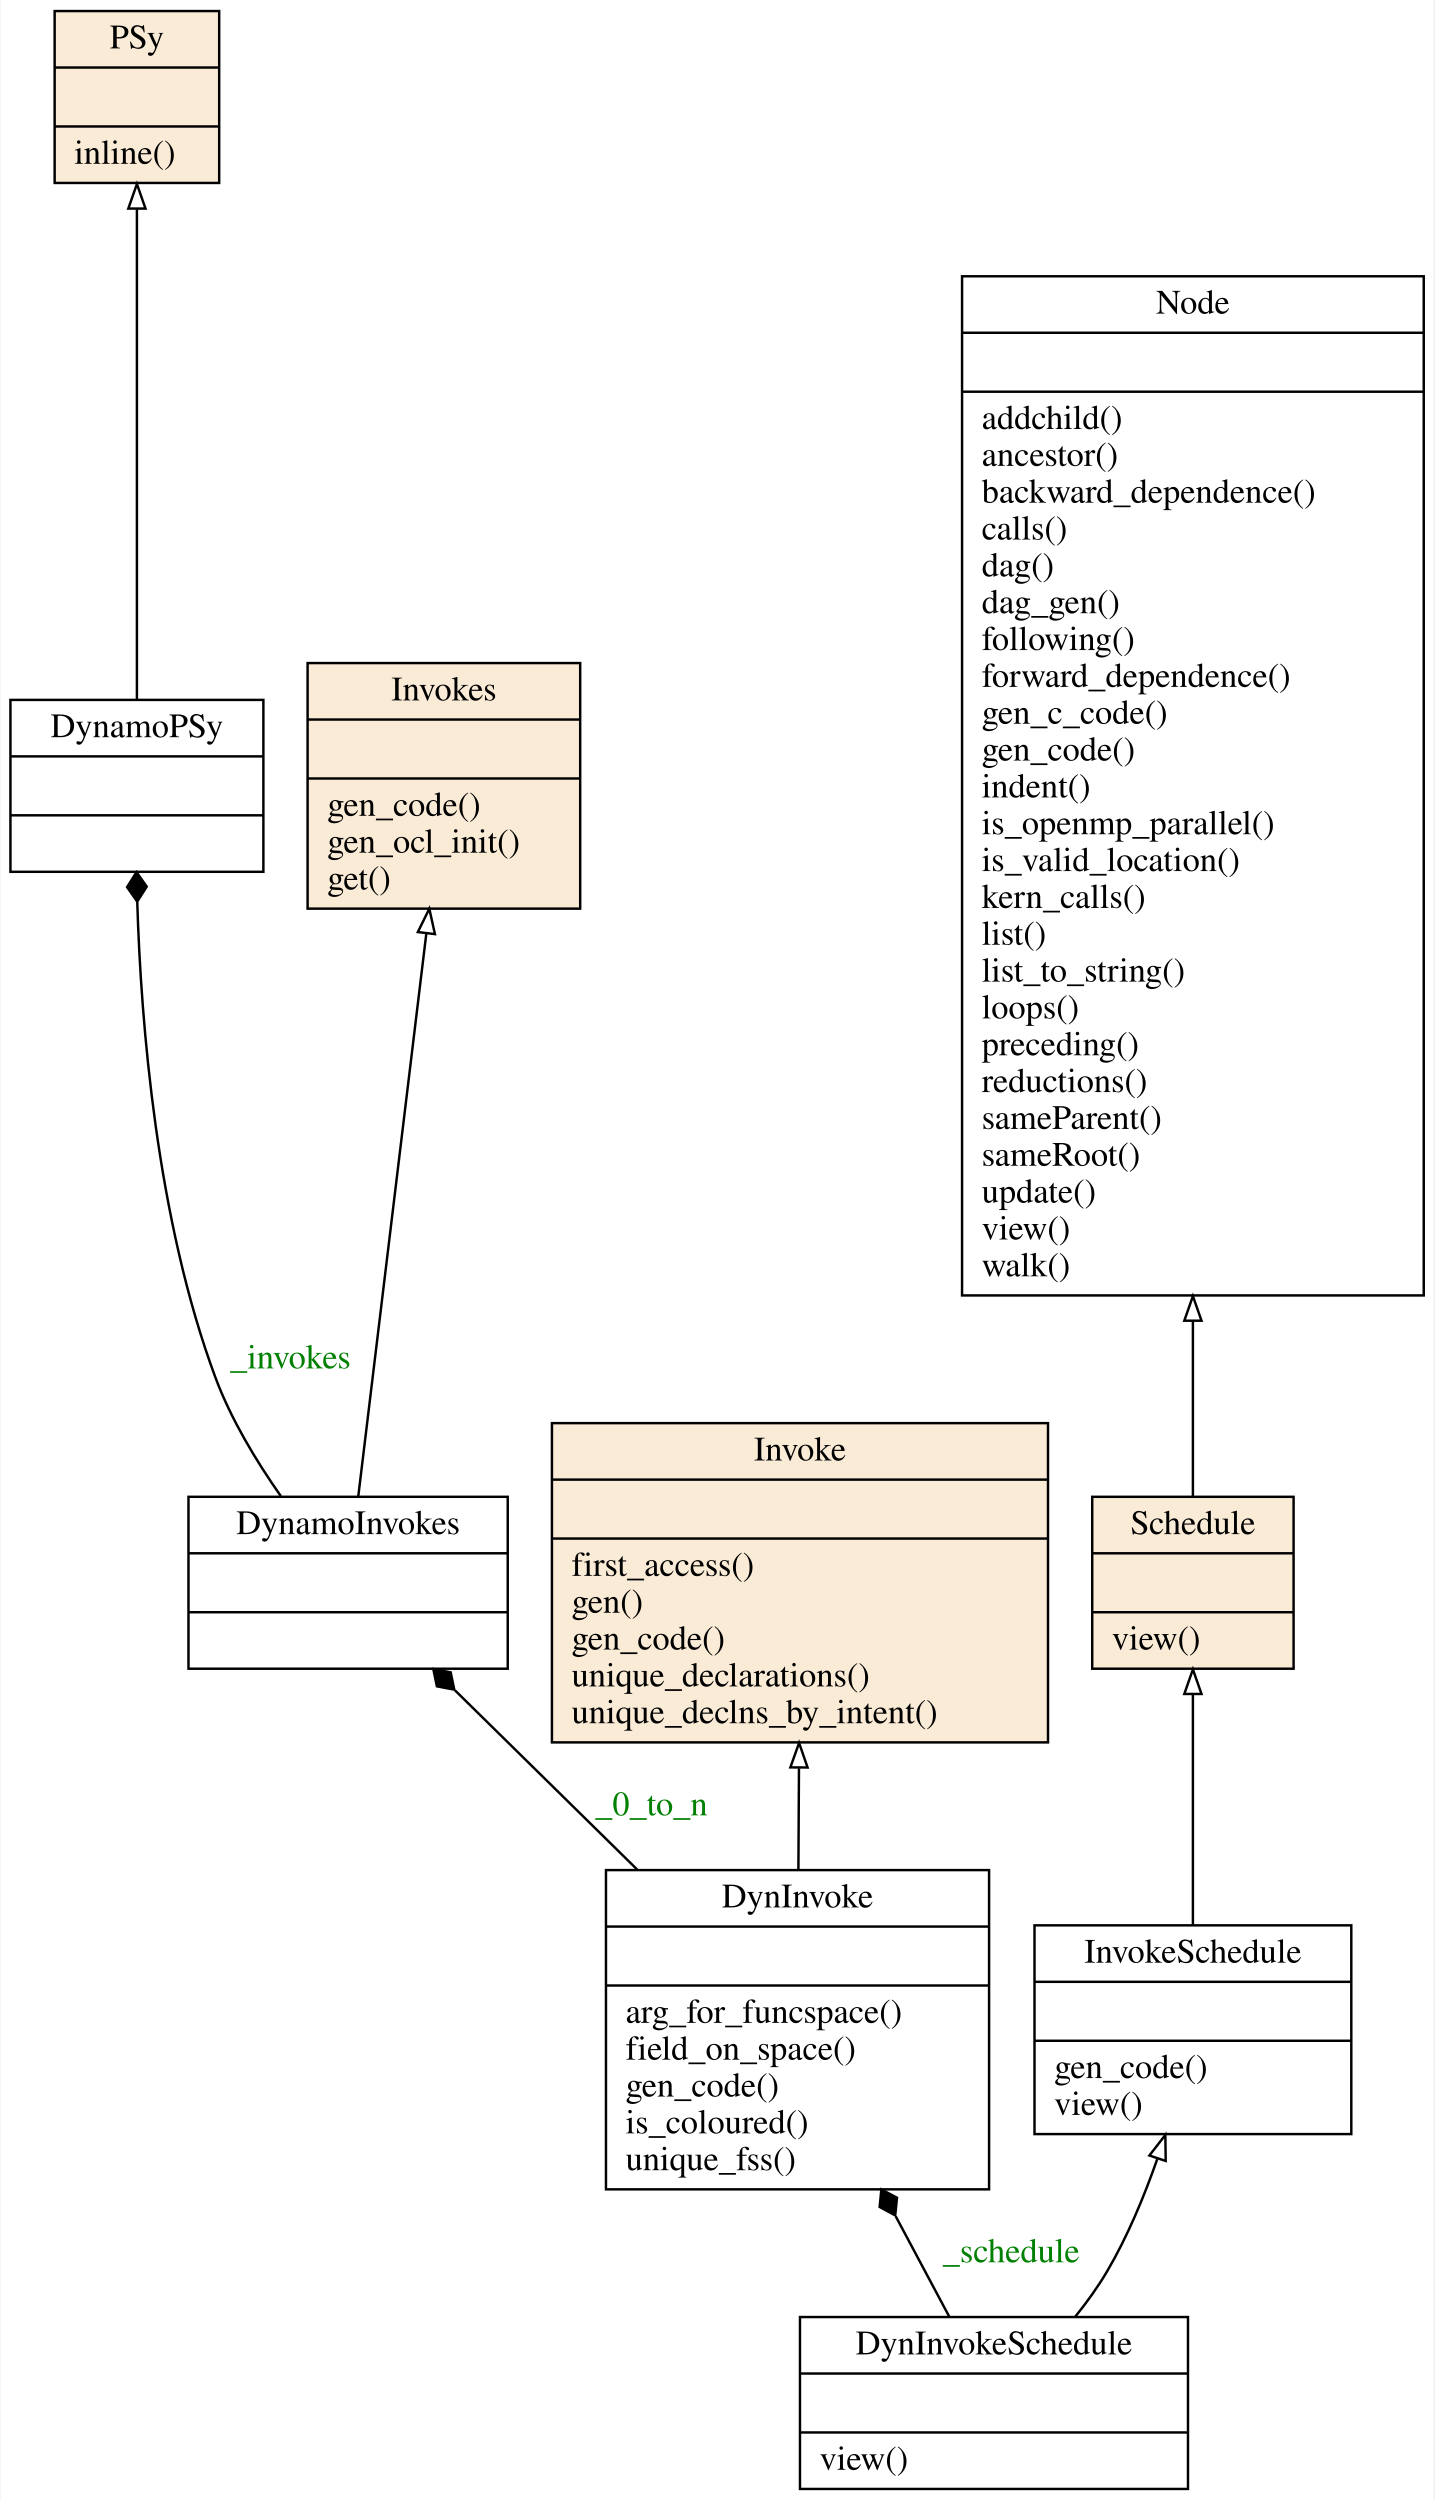
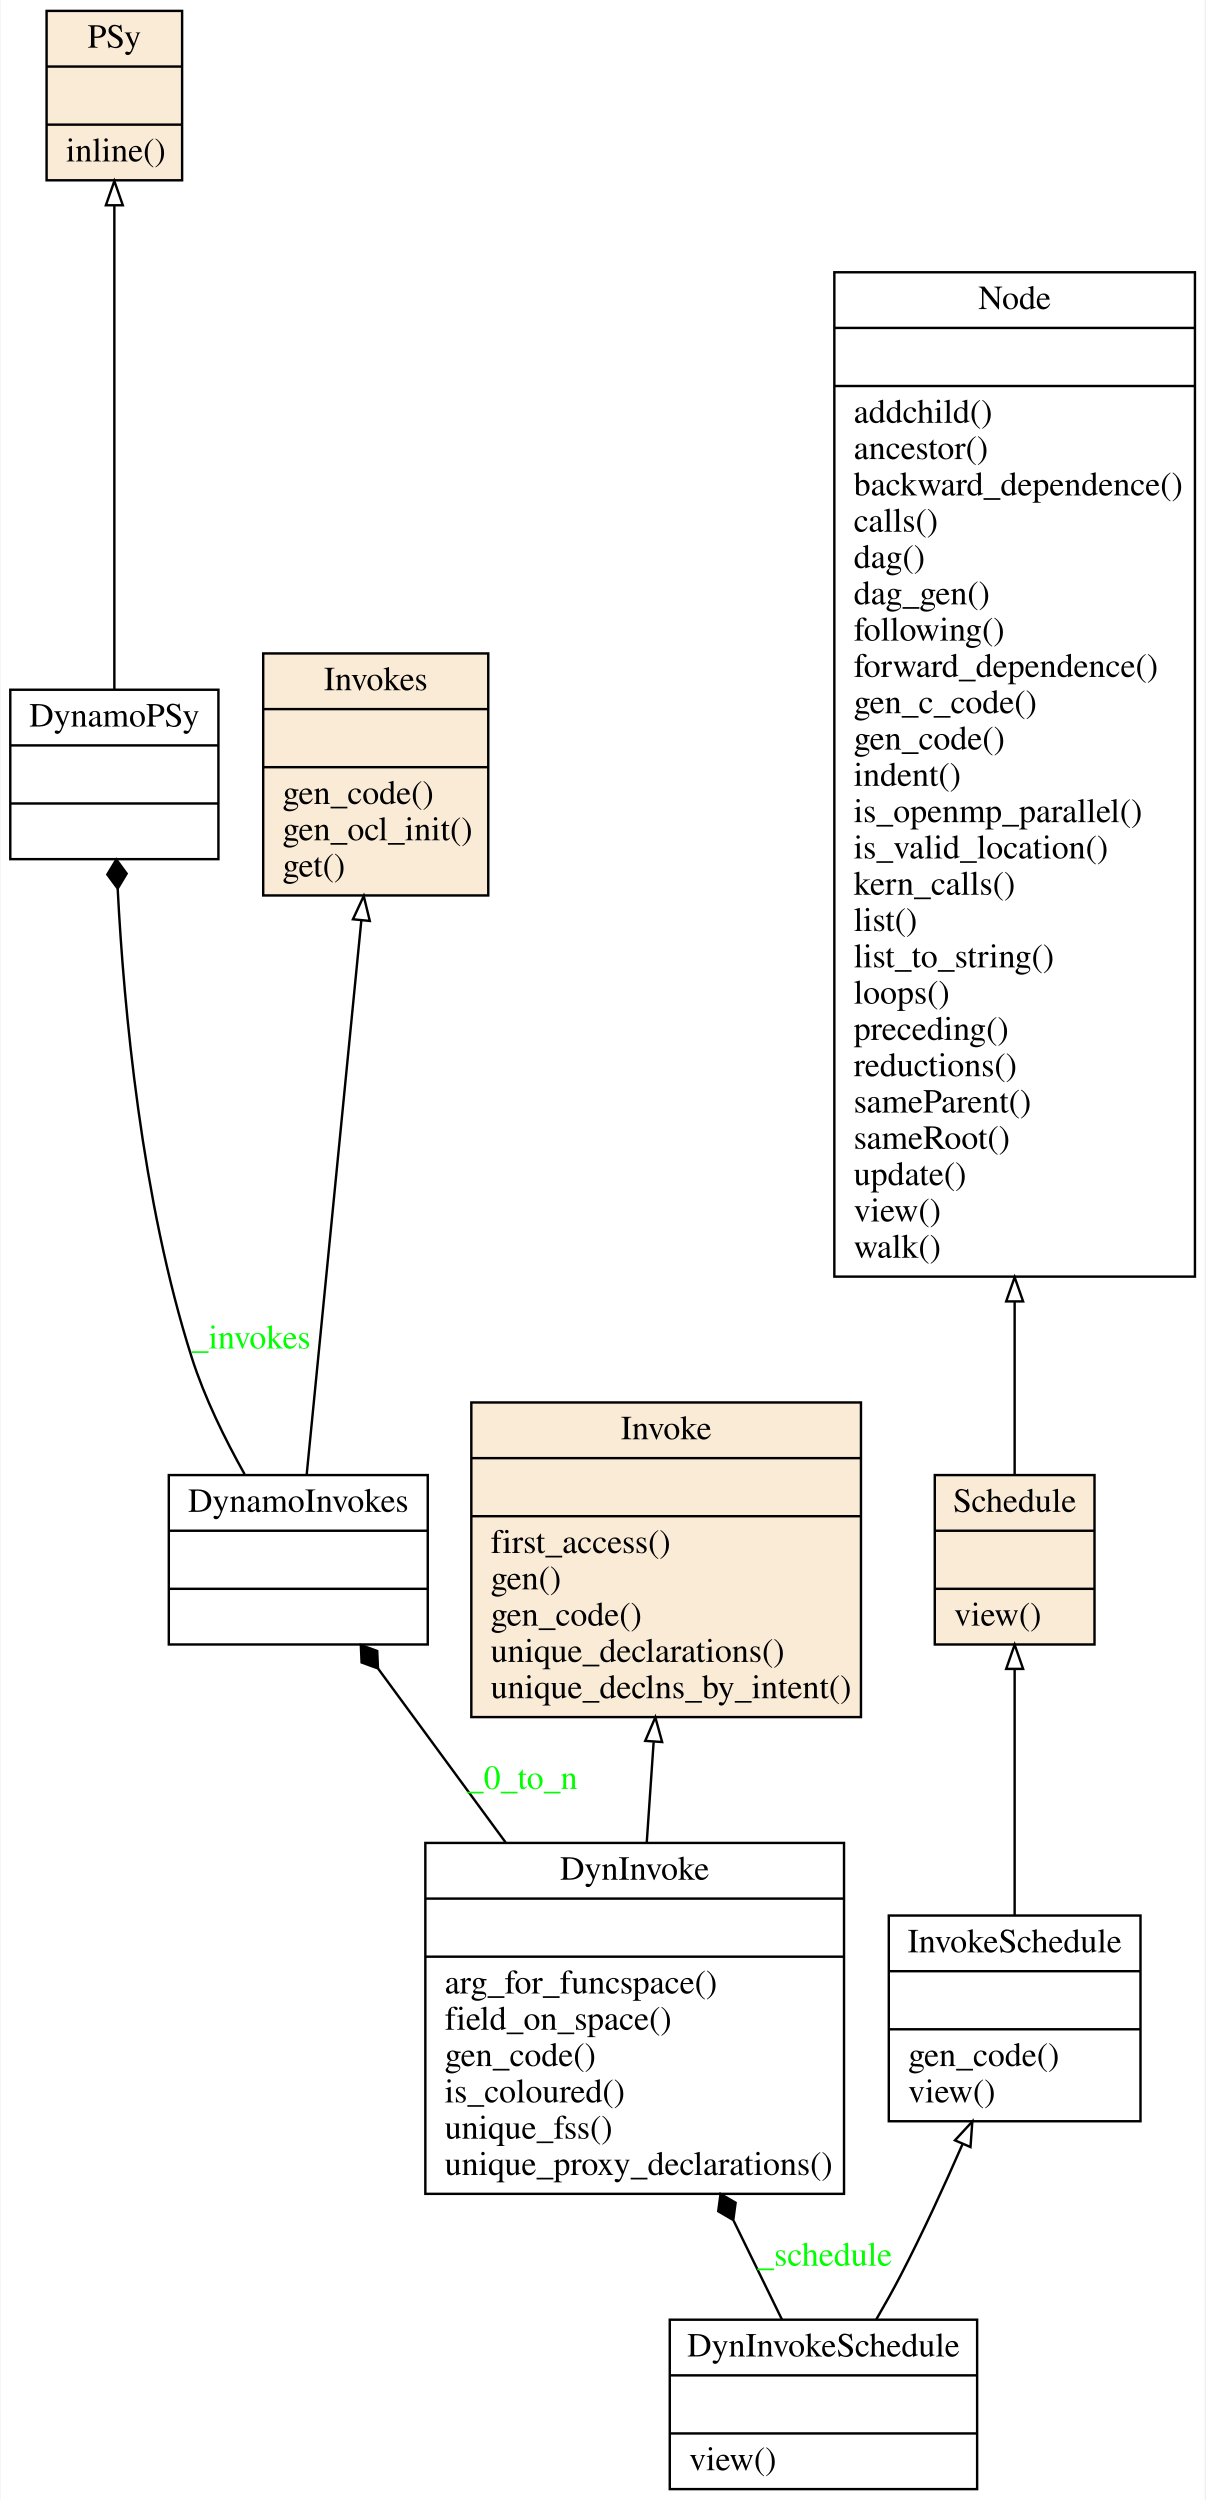
- <svg xmlns="http://www.w3.org/2000/svg" width="584pt" height="1018pt" viewBox="0.00 0.00 583.50 1018.00">
-   <g id="graph0" class="graph" transform="scale(1 1) rotate(0) translate(4 1014)">
-     <polygon fill="white" stroke="transparent" points="-4,4 -4,-1014 579.5,-1014 579.5,4 -4,4" />
+ <svg xmlns="http://www.w3.org/2000/svg" width="498pt" height="1033pt" viewBox="0.00 0.00 497.50 1033.00">
+   <g id="graph0" class="graph" transform="scale(1 1) rotate(0) translate(4 1029)">
+     <polygon fill="#ffffff" stroke="transparent" points="-4,4 -4,-1029 493.5,-1029 493.5,4 -4,4" />
    <g id="node1" class="node">
-       <polygon fill="none" stroke="black" points="242.5,-122.5 242.5,-252.5 398.5,-252.5 398.5,-122.5 242.5,-122.5" />
-       <text text-anchor="middle" x="320.5" y="-237.3" font-family="Times,serif" font-size="14.00">DynInvoke</text>
-       <polyline fill="none" stroke="black" points="242.5,-229.5 398.5,-229.5 " />
-       <polyline fill="none" stroke="black" points="242.5,-205.5 398.5,-205.5 " />
-       <text text-anchor="start" x="250.5" y="-190.3" font-family="Times,serif" font-size="14.00">arg_for_funcspace()</text>
-       <text text-anchor="start" x="250.5" y="-175.3" font-family="Times,serif" font-size="14.00">field_on_space()</text>
-       <text text-anchor="start" x="250.5" y="-160.3" font-family="Times,serif" font-size="14.00">gen_code()</text>
-       <text text-anchor="start" x="250.5" y="-145.3" font-family="Times,serif" font-size="14.00">is_coloured()</text>
-       <text text-anchor="start" x="250.5" y="-130.3" font-family="Times,serif" font-size="14.00">unique_fss()</text>
+       <polygon fill="none" stroke="#000000" points="171.5,-122.5 171.5,-267.5 344.5,-267.5 344.5,-122.5 171.5,-122.5" />
+       <text text-anchor="middle" x="258" y="-252.3" font-family="Times,serif" font-size="14.00" fill="#000000">DynInvoke</text>
+       <polyline fill="none" stroke="#000000" points="171.5,-244.5 344.5,-244.5 " />
+       <polyline fill="none" stroke="#000000" points="171.5,-220.5 344.5,-220.5 " />
+       <text text-anchor="start" x="179.5" y="-205.3" font-family="Times,serif" font-size="14.00" fill="#000000">arg_for_funcspace()</text>
+       <text text-anchor="start" x="179.5" y="-190.3" font-family="Times,serif" font-size="14.00" fill="#000000">field_on_space()</text>
+       <text text-anchor="start" x="179.5" y="-175.3" font-family="Times,serif" font-size="14.00" fill="#000000">gen_code()</text>
+       <text text-anchor="start" x="179.5" y="-160.3" font-family="Times,serif" font-size="14.00" fill="#000000">is_coloured()</text>
+       <text text-anchor="start" x="179.5" y="-145.3" font-family="Times,serif" font-size="14.00" fill="#000000">unique_fss()</text>
+       <text text-anchor="start" x="179.5" y="-130.3" font-family="Times,serif" font-size="14.00" fill="#000000">unique_proxy_declarations()</text>
    </g>
    <g id="node3" class="node">
-       <polygon fill="none" stroke="black" points="72.5,-334.5 72.5,-404.5 202.5,-404.5 202.5,-334.5 72.5,-334.5" />
-       <text text-anchor="middle" x="137.5" y="-389.3" font-family="Times,serif" font-size="14.00">DynamoInvokes</text>
-       <polyline fill="none" stroke="black" points="72.5,-381.5 202.5,-381.5 " />
-       <polyline fill="none" stroke="black" points="72.5,-357.5 202.5,-357.5 " />
-       <text text-anchor="middle" x="137.5" y="-342.3" font-family="Times,serif" font-size="14.00"> </text>
+       <polygon fill="none" stroke="#000000" points="65.5,-349.5 65.5,-419.5 172.5,-419.5 172.5,-349.5 65.5,-349.5" />
+       <text text-anchor="middle" x="119" y="-404.3" font-family="Times,serif" font-size="14.00" fill="#000000">DynamoInvokes</text>
+       <polyline fill="none" stroke="#000000" points="65.5,-396.5 172.5,-396.5 " />
+       <polyline fill="none" stroke="#000000" points="65.5,-372.5 172.5,-372.5 " />
+       <text text-anchor="middle" x="119" y="-357.3" font-family="Times,serif" font-size="14.00" fill="#000000"> </text>
    </g>
    <g id="edge2" class="edge">
-       <path fill="none" stroke="black" d="M255.21,-252.72C230.58,-276.95 203.18,-303.89 181.02,-325.69" />
-       <polygon fill="black" stroke="black" points="180.74,-325.97 179.26,-333.03 172.18,-334.39 173.65,-327.33 180.74,-325.97" />
-       <text text-anchor="middle" x="261" y="-274.8" font-family="Times,serif" font-size="14.00" fill="green">_0_to_n</text>
+       <path fill="none" stroke="#000000" d="M204.656,-267.724C186.944,-291.872 167.749,-318.041 152.028,-339.473" />
+       <polygon fill="#000000" stroke="#000000" points="151.937,-339.597 151.613,-346.801 144.839,-349.273 145.163,-342.069 151.937,-339.597" />
+       <text text-anchor="middle" x="211.5" y="-289.8" font-family="Times,serif" font-size="14.00" fill="#00ff00">_0_to_n</text>
    </g>
    <g id="node5" class="node">
-       <polygon fill="antiquewhite" stroke="black" points="220.5,-304.5 220.5,-434.5 422.5,-434.5 422.5,-304.5 220.5,-304.5" />
-       <text text-anchor="middle" x="321.5" y="-419.3" font-family="Times,serif" font-size="14.00">Invoke</text>
-       <polyline fill="none" stroke="black" points="220.5,-411.5 422.5,-411.5 " />
-       <polyline fill="none" stroke="black" points="220.5,-387.5 422.5,-387.5 " />
-       <text text-anchor="start" x="228.5" y="-372.3" font-family="Times,serif" font-size="14.00">first_access()</text>
-       <text text-anchor="start" x="228.5" y="-357.3" font-family="Times,serif" font-size="14.00">gen()</text>
-       <text text-anchor="start" x="228.5" y="-342.3" font-family="Times,serif" font-size="14.00">gen_code()</text>
-       <text text-anchor="start" x="228.5" y="-327.3" font-family="Times,serif" font-size="14.00">unique_declarations()</text>
-       <text text-anchor="start" x="228.5" y="-312.3" font-family="Times,serif" font-size="14.00">unique_declns_by_intent()</text>
+       <polygon fill="#faebd7" stroke="#000000" points="190.5,-319.5 190.5,-449.5 351.5,-449.5 351.5,-319.5 190.5,-319.5" />
+       <text text-anchor="middle" x="271" y="-434.3" font-family="Times,serif" font-size="14.00" fill="#000000">Invoke</text>
+       <polyline fill="none" stroke="#000000" points="190.5,-426.5 351.5,-426.5 " />
+       <polyline fill="none" stroke="#000000" points="190.5,-402.5 351.5,-402.5 " />
+       <text text-anchor="start" x="198.5" y="-387.3" font-family="Times,serif" font-size="14.00" fill="#000000">first_access()</text>
+       <text text-anchor="start" x="198.5" y="-372.3" font-family="Times,serif" font-size="14.00" fill="#000000">gen()</text>
+       <text text-anchor="start" x="198.5" y="-357.3" font-family="Times,serif" font-size="14.00" fill="#000000">gen_code()</text>
+       <text text-anchor="start" x="198.5" y="-342.3" font-family="Times,serif" font-size="14.00" fill="#000000">unique_declarations()</text>
+       <text text-anchor="start" x="198.5" y="-327.3" font-family="Times,serif" font-size="14.00" fill="#000000">unique_declns_by_intent()</text>
    </g>
    <g id="edge1" class="edge">
-       <path fill="none" stroke="black" d="M320.86,-252.72C320.93,-266.08 321.01,-280.26 321.09,-293.95" />
-       <polygon fill="none" stroke="black" points="317.59,-294.32 321.14,-304.3 324.59,-294.28 317.59,-294.32" />
+       <path fill="none" stroke="#000000" d="M262.989,-267.724C263.919,-281.281 264.893,-295.475 265.828,-309.111" />
+       <polygon fill="none" stroke="#000000" points="262.358,-309.672 266.535,-319.409 269.342,-309.193 262.358,-309.672" />
    </g>
    <g id="node2" class="node">
-       <polygon fill="none" stroke="black" points="321.5,-0.5 321.5,-70.5 479.5,-70.5 479.5,-0.5 321.5,-0.5" />
-       <text text-anchor="middle" x="400.5" y="-55.3" font-family="Times,serif" font-size="14.00">DynInvokeSchedule</text>
-       <polyline fill="none" stroke="black" points="321.5,-47.5 479.5,-47.5 " />
-       <polyline fill="none" stroke="black" points="321.5,-23.5 479.5,-23.5 " />
-       <text text-anchor="start" x="329.5" y="-8.3" font-family="Times,serif" font-size="14.00">view()</text>
+       <polygon fill="none" stroke="#000000" points="272.5,-.5 272.5,-70.5 399.5,-70.5 399.5,-.5 272.5,-.5" />
+       <text text-anchor="middle" x="336" y="-55.3" font-family="Times,serif" font-size="14.00" fill="#000000">DynInvokeSchedule</text>
+       <polyline fill="none" stroke="#000000" points="272.5,-47.5 399.5,-47.5 " />
+       <polyline fill="none" stroke="#000000" points="272.5,-23.5 399.5,-23.5 " />
+       <text text-anchor="start" x="280.5" y="-8.3" font-family="Times,serif" font-size="14.00" fill="#000000">view()</text>
    </g>
    <g id="edge4" class="edge">
-       <path fill="none" stroke="black" d="M382.35,-70.54C375.81,-82.8 368.15,-97.17 360.48,-111.53" />
-       <polygon fill="black" stroke="black" points="360.29,-111.89 361,-119.07 354.64,-122.48 353.94,-115.31 360.29,-111.89" />
-       <text text-anchor="middle" x="407.5" y="-92.8" font-family="Times,serif" font-size="14.00" fill="green">_schedule</text>
+       <path fill="none" stroke="#000000" d="M318.883,-70.503C312.915,-82.707 305.936,-96.977 298.875,-111.415" />
+       <polygon fill="#000000" stroke="#000000" points="298.747,-111.678 299.704,-118.825 293.475,-122.458 292.518,-115.31 298.747,-111.678" />
+       <text text-anchor="middle" x="336.5" y="-92.8" font-family="Times,serif" font-size="14.00" fill="#00ff00">_schedule</text>
    </g>
    <g id="node6" class="node">
-       <polygon fill="none" stroke="black" points="417,-145 417,-230 546,-230 546,-145 417,-145" />
-       <text text-anchor="middle" x="481.5" y="-214.8" font-family="Times,serif" font-size="14.00">InvokeSchedule</text>
-       <polyline fill="none" stroke="black" points="417,-207 546,-207 " />
-       <polyline fill="none" stroke="black" points="417,-183 546,-183 " />
-       <text text-anchor="start" x="425" y="-167.8" font-family="Times,serif" font-size="14.00">gen_code()</text>
-       <text text-anchor="start" x="425" y="-152.8" font-family="Times,serif" font-size="14.00">view()</text>
+       <polygon fill="none" stroke="#000000" points="363,-152.5 363,-237.5 467,-237.5 467,-152.5 363,-152.5" />
+       <text text-anchor="middle" x="415" y="-222.3" font-family="Times,serif" font-size="14.00" fill="#000000">InvokeSchedule</text>
+       <polyline fill="none" stroke="#000000" points="363,-214.5 467,-214.5 " />
+       <polyline fill="none" stroke="#000000" points="363,-190.5 467,-190.5 " />
+       <text text-anchor="start" x="371" y="-175.3" font-family="Times,serif" font-size="14.00" fill="#000000">gen_code()</text>
+       <text text-anchor="start" x="371" y="-160.3" font-family="Times,serif" font-size="14.00" fill="#000000">view()</text>
    </g>
    <g id="edge3" class="edge">
-       <path fill="none" stroke="black" d="M433.62,-70.68C438.32,-76.52 442.81,-82.73 446.5,-89 454.81,-103.11 461.63,-119.52 466.98,-134.81" />
-       <polygon fill="none" stroke="black" points="463.78,-136.28 470.28,-144.65 470.42,-134.06 463.78,-136.28" />
+       <path fill="none" stroke="#000000" d="M357.79,-70.552C361.331,-76.632 364.862,-82.946 368,-89 376.95,-106.266 385.838,-125.597 393.437,-142.975" />
+       <polygon fill="none" stroke="#000000" points="390.333,-144.616 397.518,-152.403 396.757,-141.835 390.333,-144.616" />
    </g>
    <g id="node4" class="node">
-       <polygon fill="none" stroke="black" points="0,-659 0,-729 103,-729 103,-659 0,-659" />
-       <text text-anchor="middle" x="51.5" y="-713.8" font-family="Times,serif" font-size="14.00">DynamoPSy</text>
-       <polyline fill="none" stroke="black" points="0,-706 103,-706 " />
-       <polyline fill="none" stroke="black" points="0,-682 103,-682 " />
-       <text text-anchor="middle" x="51.5" y="-666.8" font-family="Times,serif" font-size="14.00"> </text>
+       <polygon fill="none" stroke="#000000" points="0,-674 0,-744 86,-744 86,-674 0,-674" />
+       <text text-anchor="middle" x="43" y="-728.8" font-family="Times,serif" font-size="14.00" fill="#000000">DynamoPSy</text>
+       <polyline fill="none" stroke="#000000" points="0,-721 86,-721 " />
+       <polyline fill="none" stroke="#000000" points="0,-697 86,-697 " />
+       <text text-anchor="middle" x="43" y="-681.8" font-family="Times,serif" font-size="14.00" fill="#000000"> </text>
    </g>
    <g id="edge6" class="edge">
-       <path fill="none" stroke="black" d="M110.12,-404.76C100.17,-418.93 89.83,-435.99 83.5,-453 59.57,-517.33 53.15,-597.24 51.64,-646.68" />
-       <polygon fill="black" stroke="black" points="51.63,-646.87 55.49,-652.96 51.34,-658.87 47.49,-652.77 51.63,-646.87" />
-       <text text-anchor="middle" x="114" y="-456.8" font-family="Times,serif" font-size="14.00" fill="green">_invokes</text>
+       <path fill="none" stroke="#000000" d="M96.816,-419.863C88.724,-434.291 80.274,-451.451 75,-468 54.252,-533.111 46.948,-612.26 44.382,-661.648" />
+       <polygon fill="#000000" stroke="#000000" points="44.373,-661.853 48.089,-668.033 43.814,-673.84 40.098,-667.66 44.373,-661.853" />
+       <text text-anchor="middle" x="99.5" y="-471.8" font-family="Times,serif" font-size="14.00" fill="#00ff00">_invokes</text>
    </g>
    <g id="node7" class="node">
-       <polygon fill="antiquewhite" stroke="black" points="121,-644 121,-744 232,-744 232,-644 121,-644" />
-       <text text-anchor="middle" x="176.5" y="-728.8" font-family="Times,serif" font-size="14.00">Invokes</text>
-       <polyline fill="none" stroke="black" points="121,-721 232,-721 " />
-       <polyline fill="none" stroke="black" points="121,-697 232,-697 " />
-       <text text-anchor="start" x="129" y="-681.8" font-family="Times,serif" font-size="14.00">gen_code()</text>
-       <text text-anchor="start" x="129" y="-666.8" font-family="Times,serif" font-size="14.00">gen_ocl_init()</text>
-       <text text-anchor="start" x="129" y="-651.8" font-family="Times,serif" font-size="14.00">get()</text>
+       <polygon fill="#faebd7" stroke="#000000" points="104.5,-659 104.5,-759 197.5,-759 197.5,-659 104.5,-659" />
+       <text text-anchor="middle" x="151" y="-743.8" font-family="Times,serif" font-size="14.00" fill="#000000">Invokes</text>
+       <polyline fill="none" stroke="#000000" points="104.5,-736 197.5,-736 " />
+       <polyline fill="none" stroke="#000000" points="104.5,-712 197.5,-712 " />
+       <text text-anchor="start" x="112.5" y="-696.8" font-family="Times,serif" font-size="14.00" fill="#000000">gen_code()</text>
+       <text text-anchor="start" x="112.5" y="-681.8" font-family="Times,serif" font-size="14.00" fill="#000000">gen_ocl_init()</text>
+       <text text-anchor="start" x="112.5" y="-666.8" font-family="Times,serif" font-size="14.00" fill="#000000">get()</text>
    </g>
    <g id="edge5" class="edge">
-       <path fill="none" stroke="black" d="M141.64,-404.71C148.24,-459.29 161.23,-566.77 169.36,-633.96" />
-       <polygon fill="none" stroke="black" points="165.9,-634.47 170.57,-643.98 172.85,-633.63 165.9,-634.47" />
+       <path fill="none" stroke="#000000" d="M122.455,-419.536C127.866,-474.406 138.407,-581.296 145.054,-648.707" />
+       <polygon fill="none" stroke="#000000" points="141.582,-649.156 146.046,-658.764 148.548,-648.469 141.582,-649.156" />
    </g>
    <g id="node9" class="node">
-       <polygon fill="antiquewhite" stroke="black" points="18,-939.5 18,-1009.5 85,-1009.5 85,-939.5 18,-939.5" />
-       <text text-anchor="middle" x="51.5" y="-994.3" font-family="Times,serif" font-size="14.00">PSy</text>
-       <polyline fill="none" stroke="black" points="18,-986.5 85,-986.5 " />
-       <polyline fill="none" stroke="black" points="18,-962.5 85,-962.5 " />
-       <text text-anchor="start" x="26" y="-947.3" font-family="Times,serif" font-size="14.00">inline()</text>
+       <polygon fill="#faebd7" stroke="#000000" points="15,-954.5 15,-1024.5 71,-1024.5 71,-954.5 15,-954.5" />
+       <text text-anchor="middle" x="43" y="-1009.3" font-family="Times,serif" font-size="14.00" fill="#000000">PSy</text>
+       <polyline fill="none" stroke="#000000" points="15,-1001.5 71,-1001.5 " />
+       <polyline fill="none" stroke="#000000" points="15,-977.5 71,-977.5 " />
+       <text text-anchor="start" x="23" y="-962.3" font-family="Times,serif" font-size="14.00" fill="#000000">inline()</text>
    </g>
    <g id="edge7" class="edge">
-       <path fill="none" stroke="black" d="M51.5,-729.15C51.5,-779.36 51.5,-873.17 51.5,-928.81" />
-       <polygon fill="none" stroke="black" points="48,-929.07 51.5,-939.07 55,-929.07 48,-929.07" />
+       <path fill="none" stroke="#000000" d="M43,-744.241C43,-794.835 43,-888.086 43,-943.882" />
+       <polygon fill="none" stroke="#000000" points="39.5,-944.182 43,-954.182 46.5,-944.182 39.5,-944.182" />
    </g>
    <g id="node10" class="node">
-       <polygon fill="antiquewhite" stroke="black" points="440.5,-334.5 440.5,-404.5 522.5,-404.5 522.5,-334.5 440.5,-334.5" />
-       <text text-anchor="middle" x="481.5" y="-389.3" font-family="Times,serif" font-size="14.00">Schedule</text>
-       <polyline fill="none" stroke="black" points="440.5,-381.5 522.5,-381.5 " />
-       <polyline fill="none" stroke="black" points="440.5,-357.5 522.5,-357.5 " />
-       <text text-anchor="start" x="448.5" y="-342.3" font-family="Times,serif" font-size="14.00">view()</text>
+       <polygon fill="#faebd7" stroke="#000000" points="382,-349.5 382,-419.5 448,-419.5 448,-349.5 382,-349.5" />
+       <text text-anchor="middle" x="415" y="-404.3" font-family="Times,serif" font-size="14.00" fill="#000000">Schedule</text>
+       <polyline fill="none" stroke="#000000" points="382,-396.5 448,-396.5 " />
+       <polyline fill="none" stroke="#000000" points="382,-372.5 448,-372.5 " />
+       <text text-anchor="start" x="390" y="-357.3" font-family="Times,serif" font-size="14.00" fill="#000000">view()</text>
    </g>
    <g id="edge8" class="edge">
-       <path fill="none" stroke="black" d="M481.5,-230.25C481.5,-258.37 481.5,-295.41 481.5,-324.07" />
-       <polygon fill="none" stroke="black" points="478,-324.22 481.5,-334.22 485,-324.22 478,-324.22" />
+       <path fill="none" stroke="#000000" d="M415,-237.528C415,-267.822 415,-308.474 415,-339.345" />
+       <polygon fill="none" stroke="#000000" points="411.5,-339.41 415,-349.411 418.5,-339.411 411.5,-339.41" />
    </g>
    <g id="node8" class="node">
-       <polygon fill="none" stroke="black" points="387.5,-486.5 387.5,-901.5 575.5,-901.5 575.5,-486.5 387.5,-486.5" />
-       <text text-anchor="middle" x="481.5" y="-886.3" font-family="Times,serif" font-size="14.00">Node</text>
-       <polyline fill="none" stroke="black" points="387.5,-878.5 575.5,-878.5 " />
-       <polyline fill="none" stroke="black" points="387.5,-854.5 575.5,-854.5 " />
-       <text text-anchor="start" x="395.5" y="-839.3" font-family="Times,serif" font-size="14.00">addchild()</text>
-       <text text-anchor="start" x="395.5" y="-824.3" font-family="Times,serif" font-size="14.00">ancestor()</text>
-       <text text-anchor="start" x="395.5" y="-809.3" font-family="Times,serif" font-size="14.00">backward_dependence()</text>
-       <text text-anchor="start" x="395.5" y="-794.3" font-family="Times,serif" font-size="14.00">calls()</text>
-       <text text-anchor="start" x="395.5" y="-779.3" font-family="Times,serif" font-size="14.00">dag()</text>
-       <text text-anchor="start" x="395.5" y="-764.3" font-family="Times,serif" font-size="14.00">dag_gen()</text>
-       <text text-anchor="start" x="395.5" y="-749.3" font-family="Times,serif" font-size="14.00">following()</text>
-       <text text-anchor="start" x="395.5" y="-734.3" font-family="Times,serif" font-size="14.00">forward_dependence()</text>
-       <text text-anchor="start" x="395.5" y="-719.3" font-family="Times,serif" font-size="14.00">gen_c_code()</text>
-       <text text-anchor="start" x="395.5" y="-704.3" font-family="Times,serif" font-size="14.00">gen_code()</text>
-       <text text-anchor="start" x="395.5" y="-689.3" font-family="Times,serif" font-size="14.00">indent()</text>
-       <text text-anchor="start" x="395.5" y="-674.3" font-family="Times,serif" font-size="14.00">is_openmp_parallel()</text>
-       <text text-anchor="start" x="395.5" y="-659.3" font-family="Times,serif" font-size="14.00">is_valid_location()</text>
-       <text text-anchor="start" x="395.5" y="-644.3" font-family="Times,serif" font-size="14.00">kern_calls()</text>
-       <text text-anchor="start" x="395.5" y="-629.3" font-family="Times,serif" font-size="14.00">list()</text>
-       <text text-anchor="start" x="395.5" y="-614.3" font-family="Times,serif" font-size="14.00">list_to_string()</text>
-       <text text-anchor="start" x="395.5" y="-599.3" font-family="Times,serif" font-size="14.00">loops()</text>
-       <text text-anchor="start" x="395.5" y="-584.3" font-family="Times,serif" font-size="14.00">preceding()</text>
-       <text text-anchor="start" x="395.5" y="-569.3" font-family="Times,serif" font-size="14.00">reductions()</text>
-       <text text-anchor="start" x="395.5" y="-554.3" font-family="Times,serif" font-size="14.00">sameParent()</text>
-       <text text-anchor="start" x="395.5" y="-539.3" font-family="Times,serif" font-size="14.00">sameRoot()</text>
-       <text text-anchor="start" x="395.5" y="-524.3" font-family="Times,serif" font-size="14.00">update()</text>
-       <text text-anchor="start" x="395.5" y="-509.3" font-family="Times,serif" font-size="14.00">view()</text>
-       <text text-anchor="start" x="395.5" y="-494.3" font-family="Times,serif" font-size="14.00">walk()</text>
+       <polygon fill="none" stroke="#000000" points="340.5,-501.5 340.5,-916.5 489.5,-916.5 489.5,-501.5 340.5,-501.5" />
+       <text text-anchor="middle" x="415" y="-901.3" font-family="Times,serif" font-size="14.00" fill="#000000">Node</text>
+       <polyline fill="none" stroke="#000000" points="340.5,-893.5 489.5,-893.5 " />
+       <polyline fill="none" stroke="#000000" points="340.5,-869.5 489.5,-869.5 " />
+       <text text-anchor="start" x="348.5" y="-854.3" font-family="Times,serif" font-size="14.00" fill="#000000">addchild()</text>
+       <text text-anchor="start" x="348.5" y="-839.3" font-family="Times,serif" font-size="14.00" fill="#000000">ancestor()</text>
+       <text text-anchor="start" x="348.5" y="-824.3" font-family="Times,serif" font-size="14.00" fill="#000000">backward_dependence()</text>
+       <text text-anchor="start" x="348.5" y="-809.3" font-family="Times,serif" font-size="14.00" fill="#000000">calls()</text>
+       <text text-anchor="start" x="348.5" y="-794.3" font-family="Times,serif" font-size="14.00" fill="#000000">dag()</text>
+       <text text-anchor="start" x="348.5" y="-779.3" font-family="Times,serif" font-size="14.00" fill="#000000">dag_gen()</text>
+       <text text-anchor="start" x="348.5" y="-764.3" font-family="Times,serif" font-size="14.00" fill="#000000">following()</text>
+       <text text-anchor="start" x="348.5" y="-749.3" font-family="Times,serif" font-size="14.00" fill="#000000">forward_dependence()</text>
+       <text text-anchor="start" x="348.5" y="-734.3" font-family="Times,serif" font-size="14.00" fill="#000000">gen_c_code()</text>
+       <text text-anchor="start" x="348.5" y="-719.3" font-family="Times,serif" font-size="14.00" fill="#000000">gen_code()</text>
+       <text text-anchor="start" x="348.5" y="-704.3" font-family="Times,serif" font-size="14.00" fill="#000000">indent()</text>
+       <text text-anchor="start" x="348.5" y="-689.3" font-family="Times,serif" font-size="14.00" fill="#000000">is_openmp_parallel()</text>
+       <text text-anchor="start" x="348.5" y="-674.3" font-family="Times,serif" font-size="14.00" fill="#000000">is_valid_location()</text>
+       <text text-anchor="start" x="348.5" y="-659.3" font-family="Times,serif" font-size="14.00" fill="#000000">kern_calls()</text>
+       <text text-anchor="start" x="348.5" y="-644.3" font-family="Times,serif" font-size="14.00" fill="#000000">list()</text>
+       <text text-anchor="start" x="348.5" y="-629.3" font-family="Times,serif" font-size="14.00" fill="#000000">list_to_string()</text>
+       <text text-anchor="start" x="348.5" y="-614.3" font-family="Times,serif" font-size="14.00" fill="#000000">loops()</text>
+       <text text-anchor="start" x="348.5" y="-599.3" font-family="Times,serif" font-size="14.00" fill="#000000">preceding()</text>
+       <text text-anchor="start" x="348.5" y="-584.3" font-family="Times,serif" font-size="14.00" fill="#000000">reductions()</text>
+       <text text-anchor="start" x="348.5" y="-569.3" font-family="Times,serif" font-size="14.00" fill="#000000">sameParent()</text>
+       <text text-anchor="start" x="348.5" y="-554.3" font-family="Times,serif" font-size="14.00" fill="#000000">sameRoot()</text>
+       <text text-anchor="start" x="348.5" y="-539.3" font-family="Times,serif" font-size="14.00" fill="#000000">update()</text>
+       <text text-anchor="start" x="348.5" y="-524.3" font-family="Times,serif" font-size="14.00" fill="#000000">view()</text>
+       <text text-anchor="start" x="348.5" y="-509.3" font-family="Times,serif" font-size="14.00" fill="#000000">walk()</text>
    </g>
    <g id="edge9" class="edge">
-       <path fill="none" stroke="black" d="M481.5,-404.71C481.5,-423.48 481.5,-448.5 481.5,-475.99" />
-       <polygon fill="none" stroke="black" points="478,-476.22 481.5,-486.22 485,-476.22 478,-476.22" />
+       <path fill="none" stroke="#000000" d="M415,-419.536C415,-438.437 415,-463.512 415,-491.019" />
+       <polygon fill="none" stroke="#000000" points="411.5,-491.257 415,-501.257 418.5,-491.257 411.5,-491.257" />
    </g>
  </g>
</svg>
